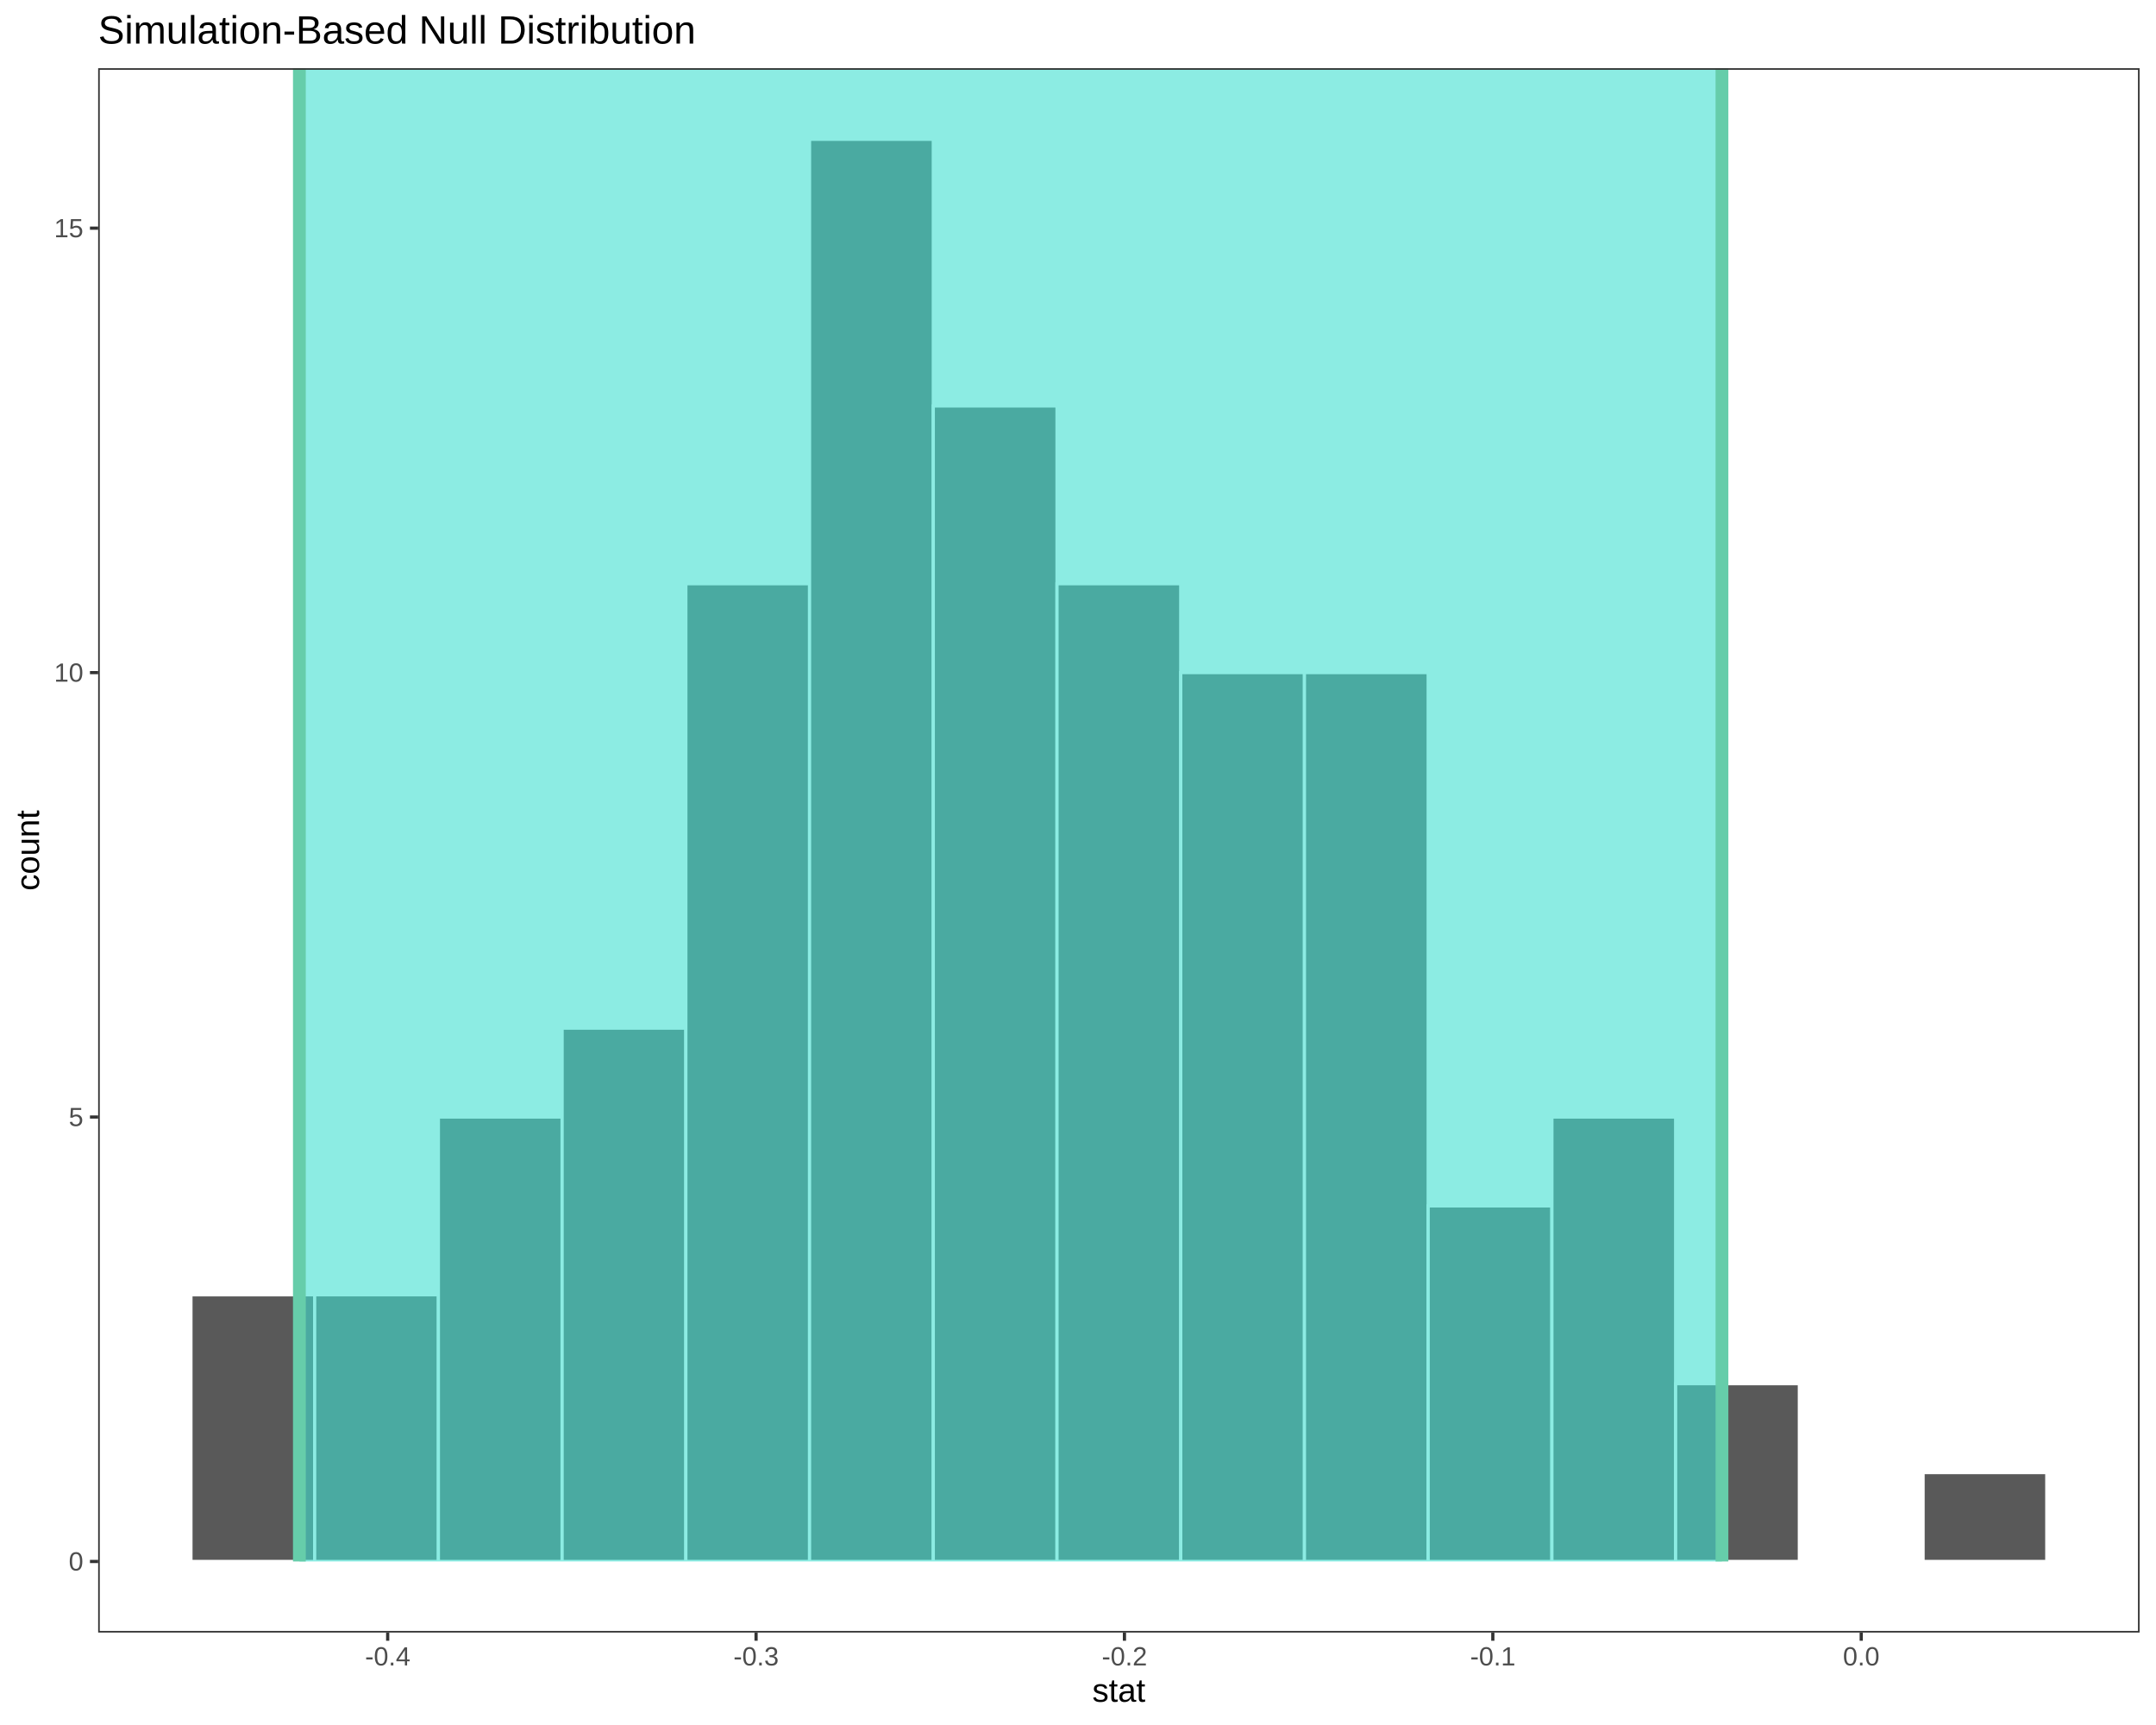
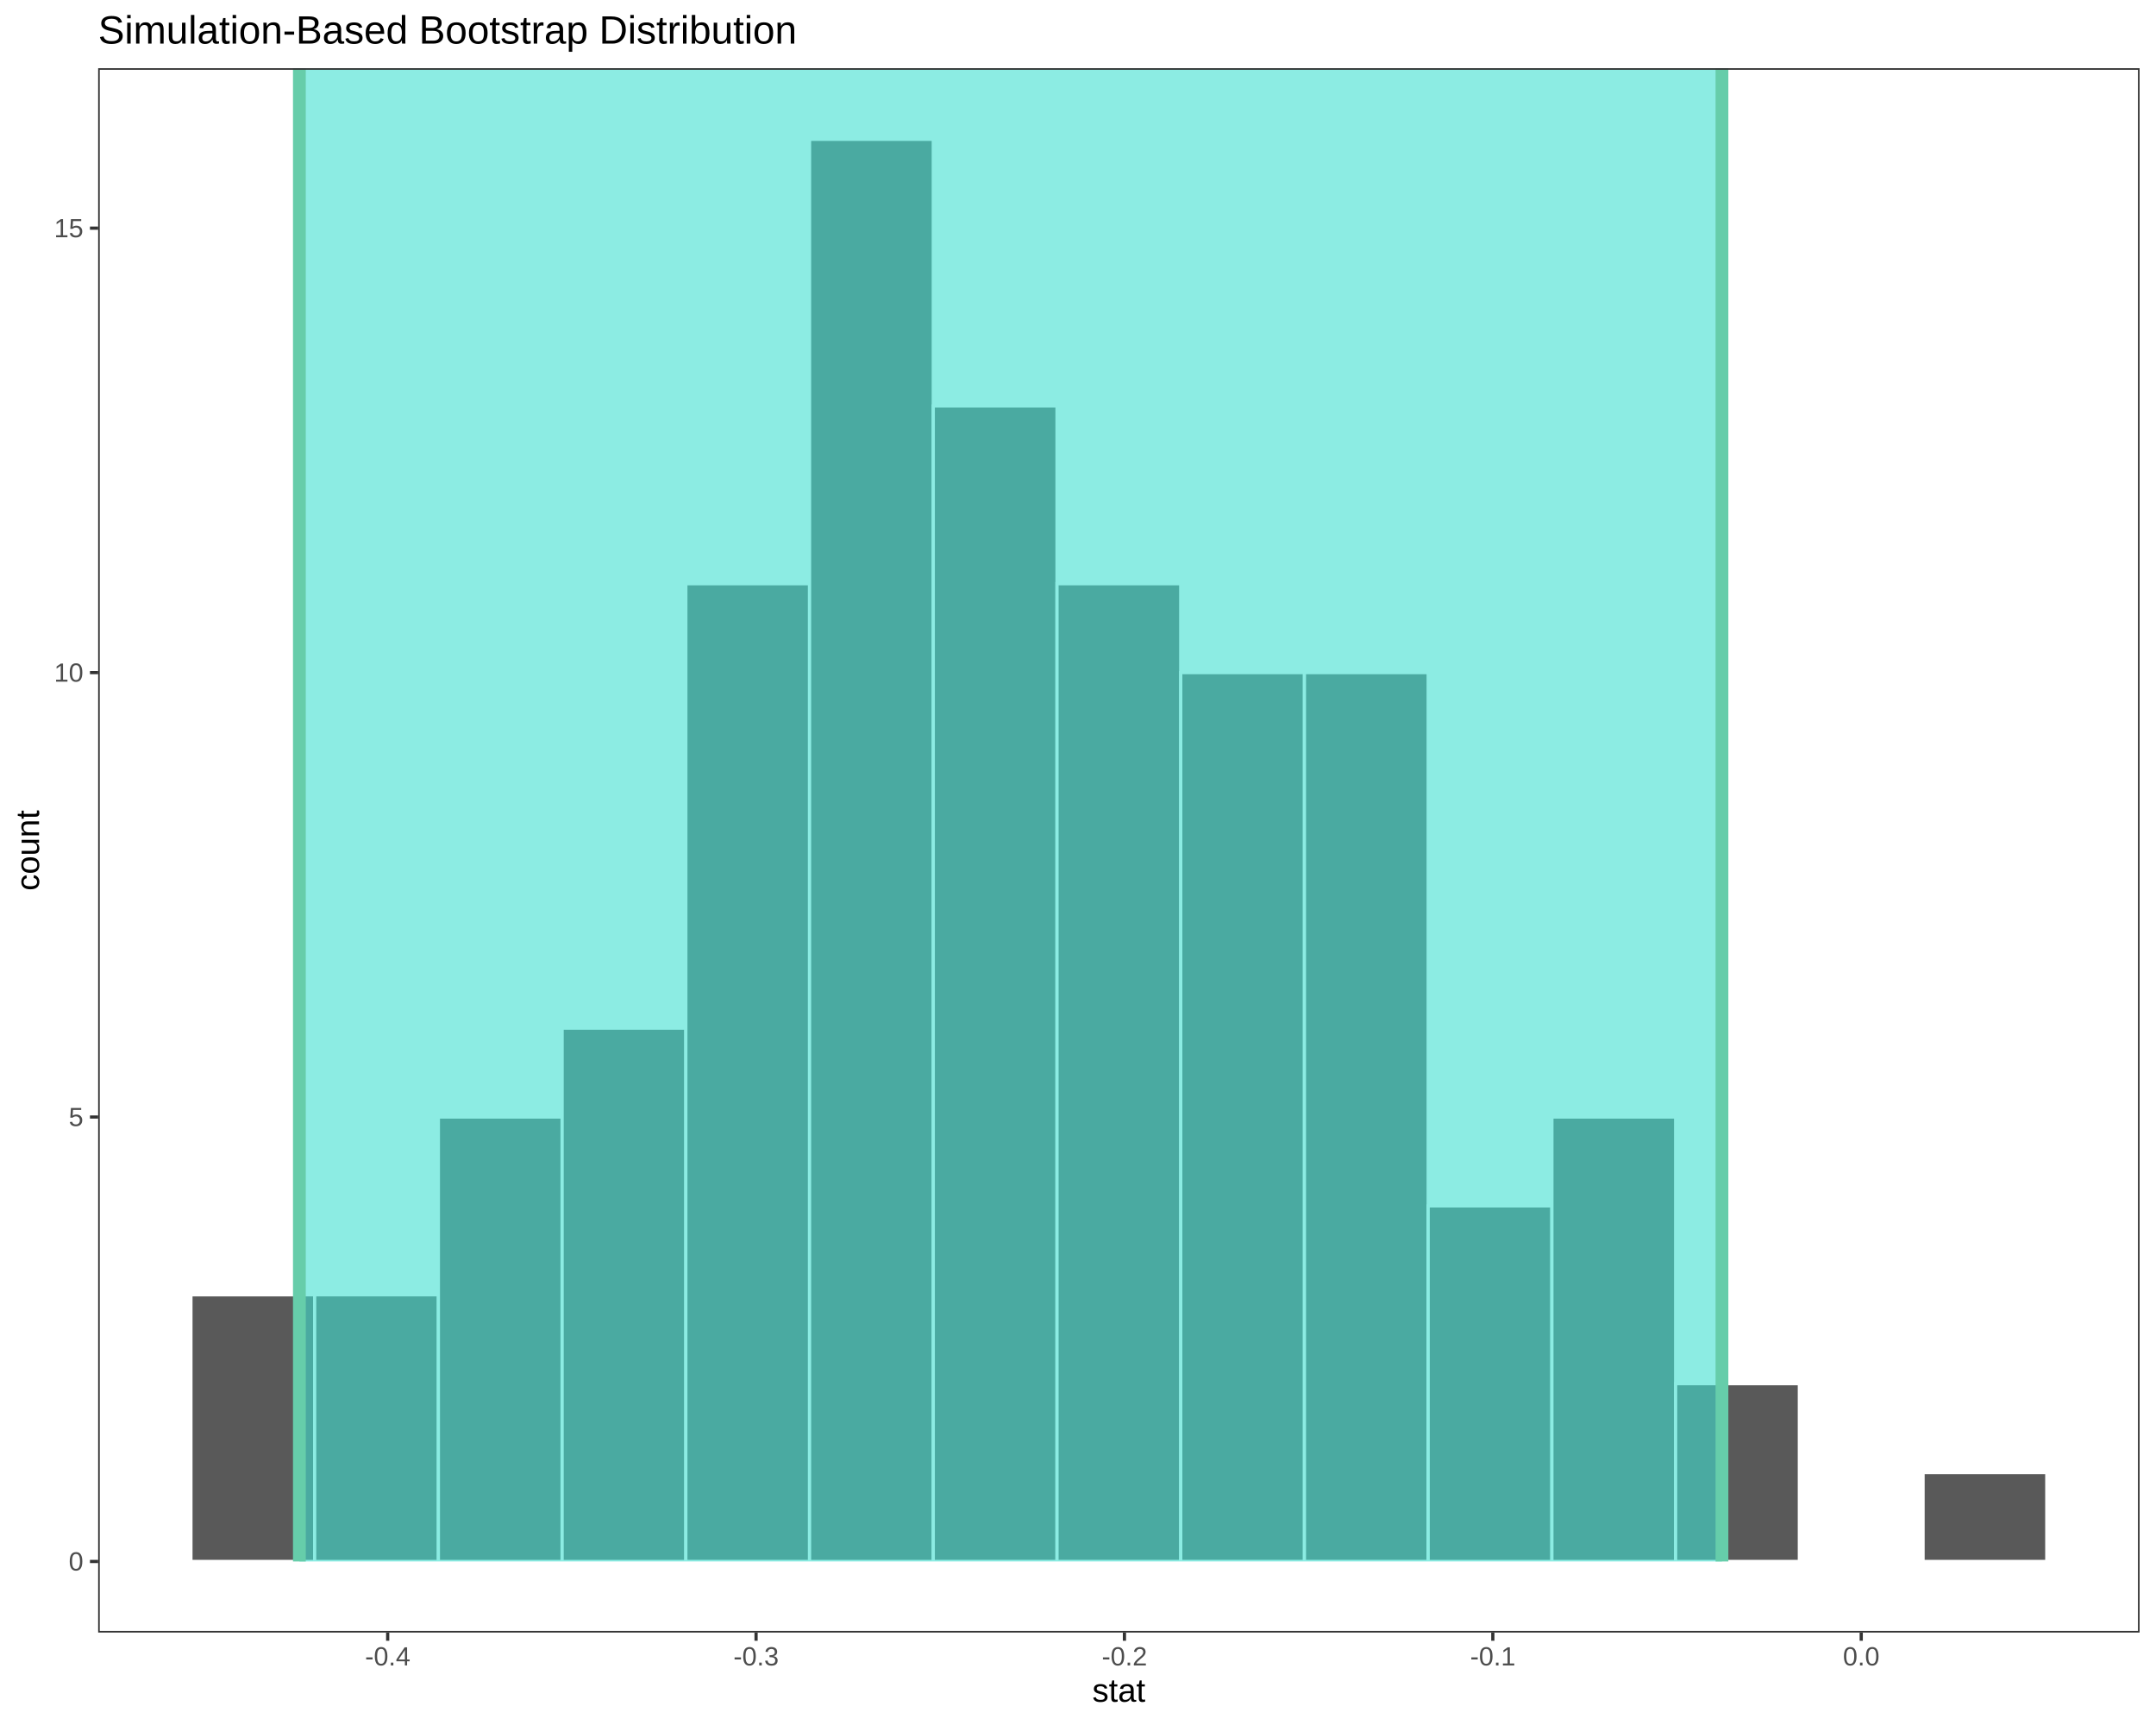
<svg xmlns="http://www.w3.org/2000/svg" viewBox="0 0 720.00 576.00">
  <defs>
    <style type="text/css">
    line, polyline, polygon, path, rect, circle {
      fill: none;
      stroke: #000000;
      stroke-linecap: round;
      stroke-linejoin: round;
      stroke-miterlimit: 10.00;
    }
  </style>
  </defs>
  <rect width="100%" height="100%" style="stroke: none; fill: #FFFFFF;" />
  <rect x="0.00" y="0.00" width="720.00" height="576.00" style="stroke-width: 1.07; stroke: #FFFFFF; fill: #FFFFFF;" />
  <defs>
    <clipPath id="cpMzIuNzh8NzE0LjUyfDU0NS4xM3wyMi43Nw==">
      <rect x="32.78" y="22.77" width="681.74" height="522.36" />
    </clipPath>
  </defs>
  <rect x="32.78" y="22.77" width="681.74" height="522.36" style="stroke-width: 1.07; stroke: none; fill: #FFFFFF;" clip-path="url(#cpMzIuNzh8NzE0LjUyfDU0NS4xM3wyMi43Nw==)" />
  <rect x="63.76" y="432.35" width="41.32" height="89.04" style="stroke-width: 1.07; stroke: #FFFFFF; stroke-linecap: square; stroke-linejoin: miter; fill: #595959;" clip-path="url(#cpMzIuNzh8NzE0LjUyfDU0NS4xM3wyMi43Nw==)" />
  <rect x="105.08" y="432.35" width="41.32" height="89.04" style="stroke-width: 1.07; stroke: #FFFFFF; stroke-linecap: square; stroke-linejoin: miter; fill: #595959;" clip-path="url(#cpMzIuNzh8NzE0LjUyfDU0NS4xM3wyMi43Nw==)" />
  <rect x="146.40" y="372.99" width="41.32" height="148.40" style="stroke-width: 1.07; stroke: #FFFFFF; stroke-linecap: square; stroke-linejoin: miter; fill: #595959;" clip-path="url(#cpMzIuNzh8NzE0LjUyfDU0NS4xM3wyMi43Nw==)" />
  <rect x="187.72" y="343.31" width="41.32" height="178.08" style="stroke-width: 1.07; stroke: #FFFFFF; stroke-linecap: square; stroke-linejoin: miter; fill: #595959;" clip-path="url(#cpMzIuNzh8NzE0LjUyfDU0NS4xM3wyMi43Nw==)" />
  <rect x="229.04" y="194.91" width="41.32" height="326.47" style="stroke-width: 1.07; stroke: #FFFFFF; stroke-linecap: square; stroke-linejoin: miter; fill: #595959;" clip-path="url(#cpMzIuNzh8NzE0LjUyfDU0NS4xM3wyMi43Nw==)" />
  <rect x="270.35" y="46.52" width="41.32" height="474.87" style="stroke-width: 1.07; stroke: #FFFFFF; stroke-linecap: square; stroke-linejoin: miter; fill: #595959;" clip-path="url(#cpMzIuNzh8NzE0LjUyfDU0NS4xM3wyMi43Nw==)" />
  <rect x="311.67" y="135.55" width="41.32" height="385.83" style="stroke-width: 1.07; stroke: #FFFFFF; stroke-linecap: square; stroke-linejoin: miter; fill: #595959;" clip-path="url(#cpMzIuNzh8NzE0LjUyfDU0NS4xM3wyMi43Nw==)" />
  <rect x="352.99" y="194.91" width="41.32" height="326.47" style="stroke-width: 1.07; stroke: #FFFFFF; stroke-linecap: square; stroke-linejoin: miter; fill: #595959;" clip-path="url(#cpMzIuNzh8NzE0LjUyfDU0NS4xM3wyMi43Nw==)" />
  <rect x="394.31" y="224.59" width="41.32" height="296.79" style="stroke-width: 1.07; stroke: #FFFFFF; stroke-linecap: square; stroke-linejoin: miter; fill: #595959;" clip-path="url(#cpMzIuNzh8NzE0LjUyfDU0NS4xM3wyMi43Nw==)" />
  <rect x="435.62" y="224.59" width="41.32" height="296.79" style="stroke-width: 1.07; stroke: #FFFFFF; stroke-linecap: square; stroke-linejoin: miter; fill: #595959;" clip-path="url(#cpMzIuNzh8NzE0LjUyfDU0NS4xM3wyMi43Nw==)" />
  <rect x="476.94" y="402.67" width="41.32" height="118.72" style="stroke-width: 1.07; stroke: #FFFFFF; stroke-linecap: square; stroke-linejoin: miter; fill: #595959;" clip-path="url(#cpMzIuNzh8NzE0LjUyfDU0NS4xM3wyMi43Nw==)" />
  <rect x="518.26" y="372.99" width="41.32" height="148.40" style="stroke-width: 1.07; stroke: #FFFFFF; stroke-linecap: square; stroke-linejoin: miter; fill: #595959;" clip-path="url(#cpMzIuNzh8NzE0LjUyfDU0NS4xM3wyMi43Nw==)" />
  <rect x="559.58" y="462.03" width="41.32" height="59.36" style="stroke-width: 1.07; stroke: #FFFFFF; stroke-linecap: square; stroke-linejoin: miter; fill: #595959;" clip-path="url(#cpMzIuNzh8NzE0LjUyfDU0NS4xM3wyMi43Nw==)" />
  <rect x="600.90" y="521.39" width="41.32" height="0.00" style="stroke-width: 1.07; stroke: #FFFFFF; stroke-linecap: square; stroke-linejoin: miter; fill: #595959;" clip-path="url(#cpMzIuNzh8NzE0LjUyfDU0NS4xM3wyMi43Nw==)" />
  <rect x="642.21" y="491.71" width="41.32" height="29.68" style="stroke-width: 1.07; stroke: #FFFFFF; stroke-linecap: square; stroke-linejoin: miter; fill: #595959;" clip-path="url(#cpMzIuNzh8NzE0LjUyfDU0NS4xM3wyMi43Nw==)" />
  <rect x="99.98" y="22.77" width="475.07" height="498.62" style="stroke-width: 1.07; stroke: none; stroke-linecap: square; stroke-linejoin: miter; fill: #40E0D0; fill-opacity: 0.60;" clip-path="url(#cpMzIuNzh8NzE0LjUyfDU0NS4xM3wyMi43Nw==)" />
  <line x1="99.98" y1="521.39" x2="99.98" y2="22.77" style="stroke-width: 4.27; stroke: #66CDAA; stroke-linecap: butt;" clip-path="url(#cpMzIuNzh8NzE0LjUyfDU0NS4xM3wyMi43Nw==)" />
  <line x1="575.05" y1="521.39" x2="575.05" y2="22.77" style="stroke-width: 4.27; stroke: #66CDAA; stroke-linecap: butt;" clip-path="url(#cpMzIuNzh8NzE0LjUyfDU0NS4xM3wyMi43Nw==)" />
  <rect x="32.78" y="22.77" width="681.74" height="522.36" style="stroke-width: 1.07; stroke: #333333;" clip-path="url(#cpMzIuNzh8NzE0LjUyfDU0NS4xM3wyMi43Nw==)" />
  <defs>
    <clipPath id="cpMC4wMHw3MjAuMDB8NTc2LjAwfDAuMDA=">
      <rect x="0.00" y="0.00" width="720.00" height="576.00" />
    </clipPath>
  </defs>
  <g clip-path="url(#cpMC4wMHw3MjAuMDB8NTc2LjAwfDAuMDA=)">
    <text x="22.95" y="524.41" style="font-size: 8.80px; fill: #4D4D4D; font-family: Liberation Sans;" textLength="4.89px" lengthAdjust="spacingAndGlyphs">0</text>
  </g>
  <g clip-path="url(#cpMC4wMHw3MjAuMDB8NTc2LjAwfDAuMDA=)">
    <text x="22.95" y="376.01" style="font-size: 8.80px; fill: #4D4D4D; font-family: Liberation Sans;" textLength="4.89px" lengthAdjust="spacingAndGlyphs">5</text>
  </g>
  <g clip-path="url(#cpMC4wMHw3MjAuMDB8NTc2LjAwfDAuMDA=)">
    <text x="18.06" y="227.62" style="font-size: 8.80px; fill: #4D4D4D; font-family: Liberation Sans;" textLength="9.78px" lengthAdjust="spacingAndGlyphs">10</text>
  </g>
  <g clip-path="url(#cpMC4wMHw3MjAuMDB8NTc2LjAwfDAuMDA=)">
    <text x="18.06" y="79.22" style="font-size: 8.80px; fill: #4D4D4D; font-family: Liberation Sans;" textLength="9.78px" lengthAdjust="spacingAndGlyphs">15</text>
  </g>
  <polyline points="30.04,521.39 32.78,521.39 " style="stroke-width: 1.07; stroke: #333333; stroke-linecap: butt;" clip-path="url(#cpMC4wMHw3MjAuMDB8NTc2LjAwfDAuMDA=)" />
  <polyline points="30.04,372.99 32.78,372.99 " style="stroke-width: 1.07; stroke: #333333; stroke-linecap: butt;" clip-path="url(#cpMC4wMHw3MjAuMDB8NTc2LjAwfDAuMDA=)" />
  <polyline points="30.04,224.59 32.78,224.59 " style="stroke-width: 1.07; stroke: #333333; stroke-linecap: butt;" clip-path="url(#cpMC4wMHw3MjAuMDB8NTc2LjAwfDAuMDA=)" />
  <polyline points="30.04,76.19 32.78,76.19 " style="stroke-width: 1.07; stroke: #333333; stroke-linecap: butt;" clip-path="url(#cpMC4wMHw3MjAuMDB8NTc2LjAwfDAuMDA=)" />
  <polyline points="129.47,547.87 129.47,545.13 " style="stroke-width: 1.07; stroke: #333333; stroke-linecap: butt;" clip-path="url(#cpMC4wMHw3MjAuMDB8NTc2LjAwfDAuMDA=)" />
  <polyline points="252.49,547.87 252.49,545.13 " style="stroke-width: 1.07; stroke: #333333; stroke-linecap: butt;" clip-path="url(#cpMC4wMHw3MjAuMDB8NTc2LjAwfDAuMDA=)" />
  <polyline points="375.51,547.87 375.51,545.13 " style="stroke-width: 1.07; stroke: #333333; stroke-linecap: butt;" clip-path="url(#cpMC4wMHw3MjAuMDB8NTc2LjAwfDAuMDA=)" />
  <polyline points="498.53,547.87 498.53,545.13 " style="stroke-width: 1.07; stroke: #333333; stroke-linecap: butt;" clip-path="url(#cpMC4wMHw3MjAuMDB8NTc2LjAwfDAuMDA=)" />
  <polyline points="621.56,547.87 621.56,545.13 " style="stroke-width: 1.07; stroke: #333333; stroke-linecap: butt;" clip-path="url(#cpMC4wMHw3MjAuMDB8NTc2LjAwfDAuMDA=)" />
  <g clip-path="url(#cpMC4wMHw3MjAuMDB8NTc2LjAwfDAuMDA=)">
    <text x="121.90" y="556.11" style="font-size: 8.80px; fill: #4D4D4D; font-family: Liberation Sans;" textLength="15.14px" lengthAdjust="spacingAndGlyphs">-0.4</text>
  </g>
  <g clip-path="url(#cpMC4wMHw3MjAuMDB8NTc2LjAwfDAuMDA=)">
    <text x="244.92" y="556.11" style="font-size: 8.80px; fill: #4D4D4D; font-family: Liberation Sans;" textLength="15.14px" lengthAdjust="spacingAndGlyphs">-0.3</text>
  </g>
  <g clip-path="url(#cpMC4wMHw3MjAuMDB8NTc2LjAwfDAuMDA=)">
    <text x="367.94" y="556.11" style="font-size: 8.80px; fill: #4D4D4D; font-family: Liberation Sans;" textLength="15.14px" lengthAdjust="spacingAndGlyphs">-0.2</text>
  </g>
  <g clip-path="url(#cpMC4wMHw3MjAuMDB8NTc2LjAwfDAuMDA=)">
    <text x="490.96" y="556.11" style="font-size: 8.80px; fill: #4D4D4D; font-family: Liberation Sans;" textLength="15.14px" lengthAdjust="spacingAndGlyphs">-0.1</text>
  </g>
  <g clip-path="url(#cpMC4wMHw3MjAuMDB8NTc2LjAwfDAuMDA=)">
    <text x="615.45" y="556.11" style="font-size: 8.80px; fill: #4D4D4D; font-family: Liberation Sans;" textLength="12.22px" lengthAdjust="spacingAndGlyphs">0.0</text>
  </g>
  <g clip-path="url(#cpMC4wMHw3MjAuMDB8NTc2LjAwfDAuMDA=)">
    <text x="364.77" y="568.24" style="font-size: 11.00px; font-family: Liberation Sans;" textLength="17.75px" lengthAdjust="spacingAndGlyphs">stat</text>
  </g>
  <g clip-path="url(#cpMC4wMHw3MjAuMDB8NTc2LjAwfDAuMDA=)">
    <text transform="translate(13.04,297.42) rotate(-90)" style="font-size: 11.00px; font-family: Liberation Sans;" textLength="26.94px" lengthAdjust="spacingAndGlyphs">count</text>
  </g>
  <g clip-path="url(#cpMC4wMHw3MjAuMDB8NTc2LjAwfDAuMDA=)">
-     <text x="32.78" y="14.56" style="font-size: 13.20px; font-family: Liberation Sans;" textLength="199.33px" lengthAdjust="spacingAndGlyphs">Simulation-Based Null Distribution</text>
+     <text x="32.78" y="14.56" style="font-size: 13.20px; font-family: Liberation Sans;" textLength="233.00px" lengthAdjust="spacingAndGlyphs">Simulation-Based Bootstrap Distribution</text>
  </g>
</svg>
